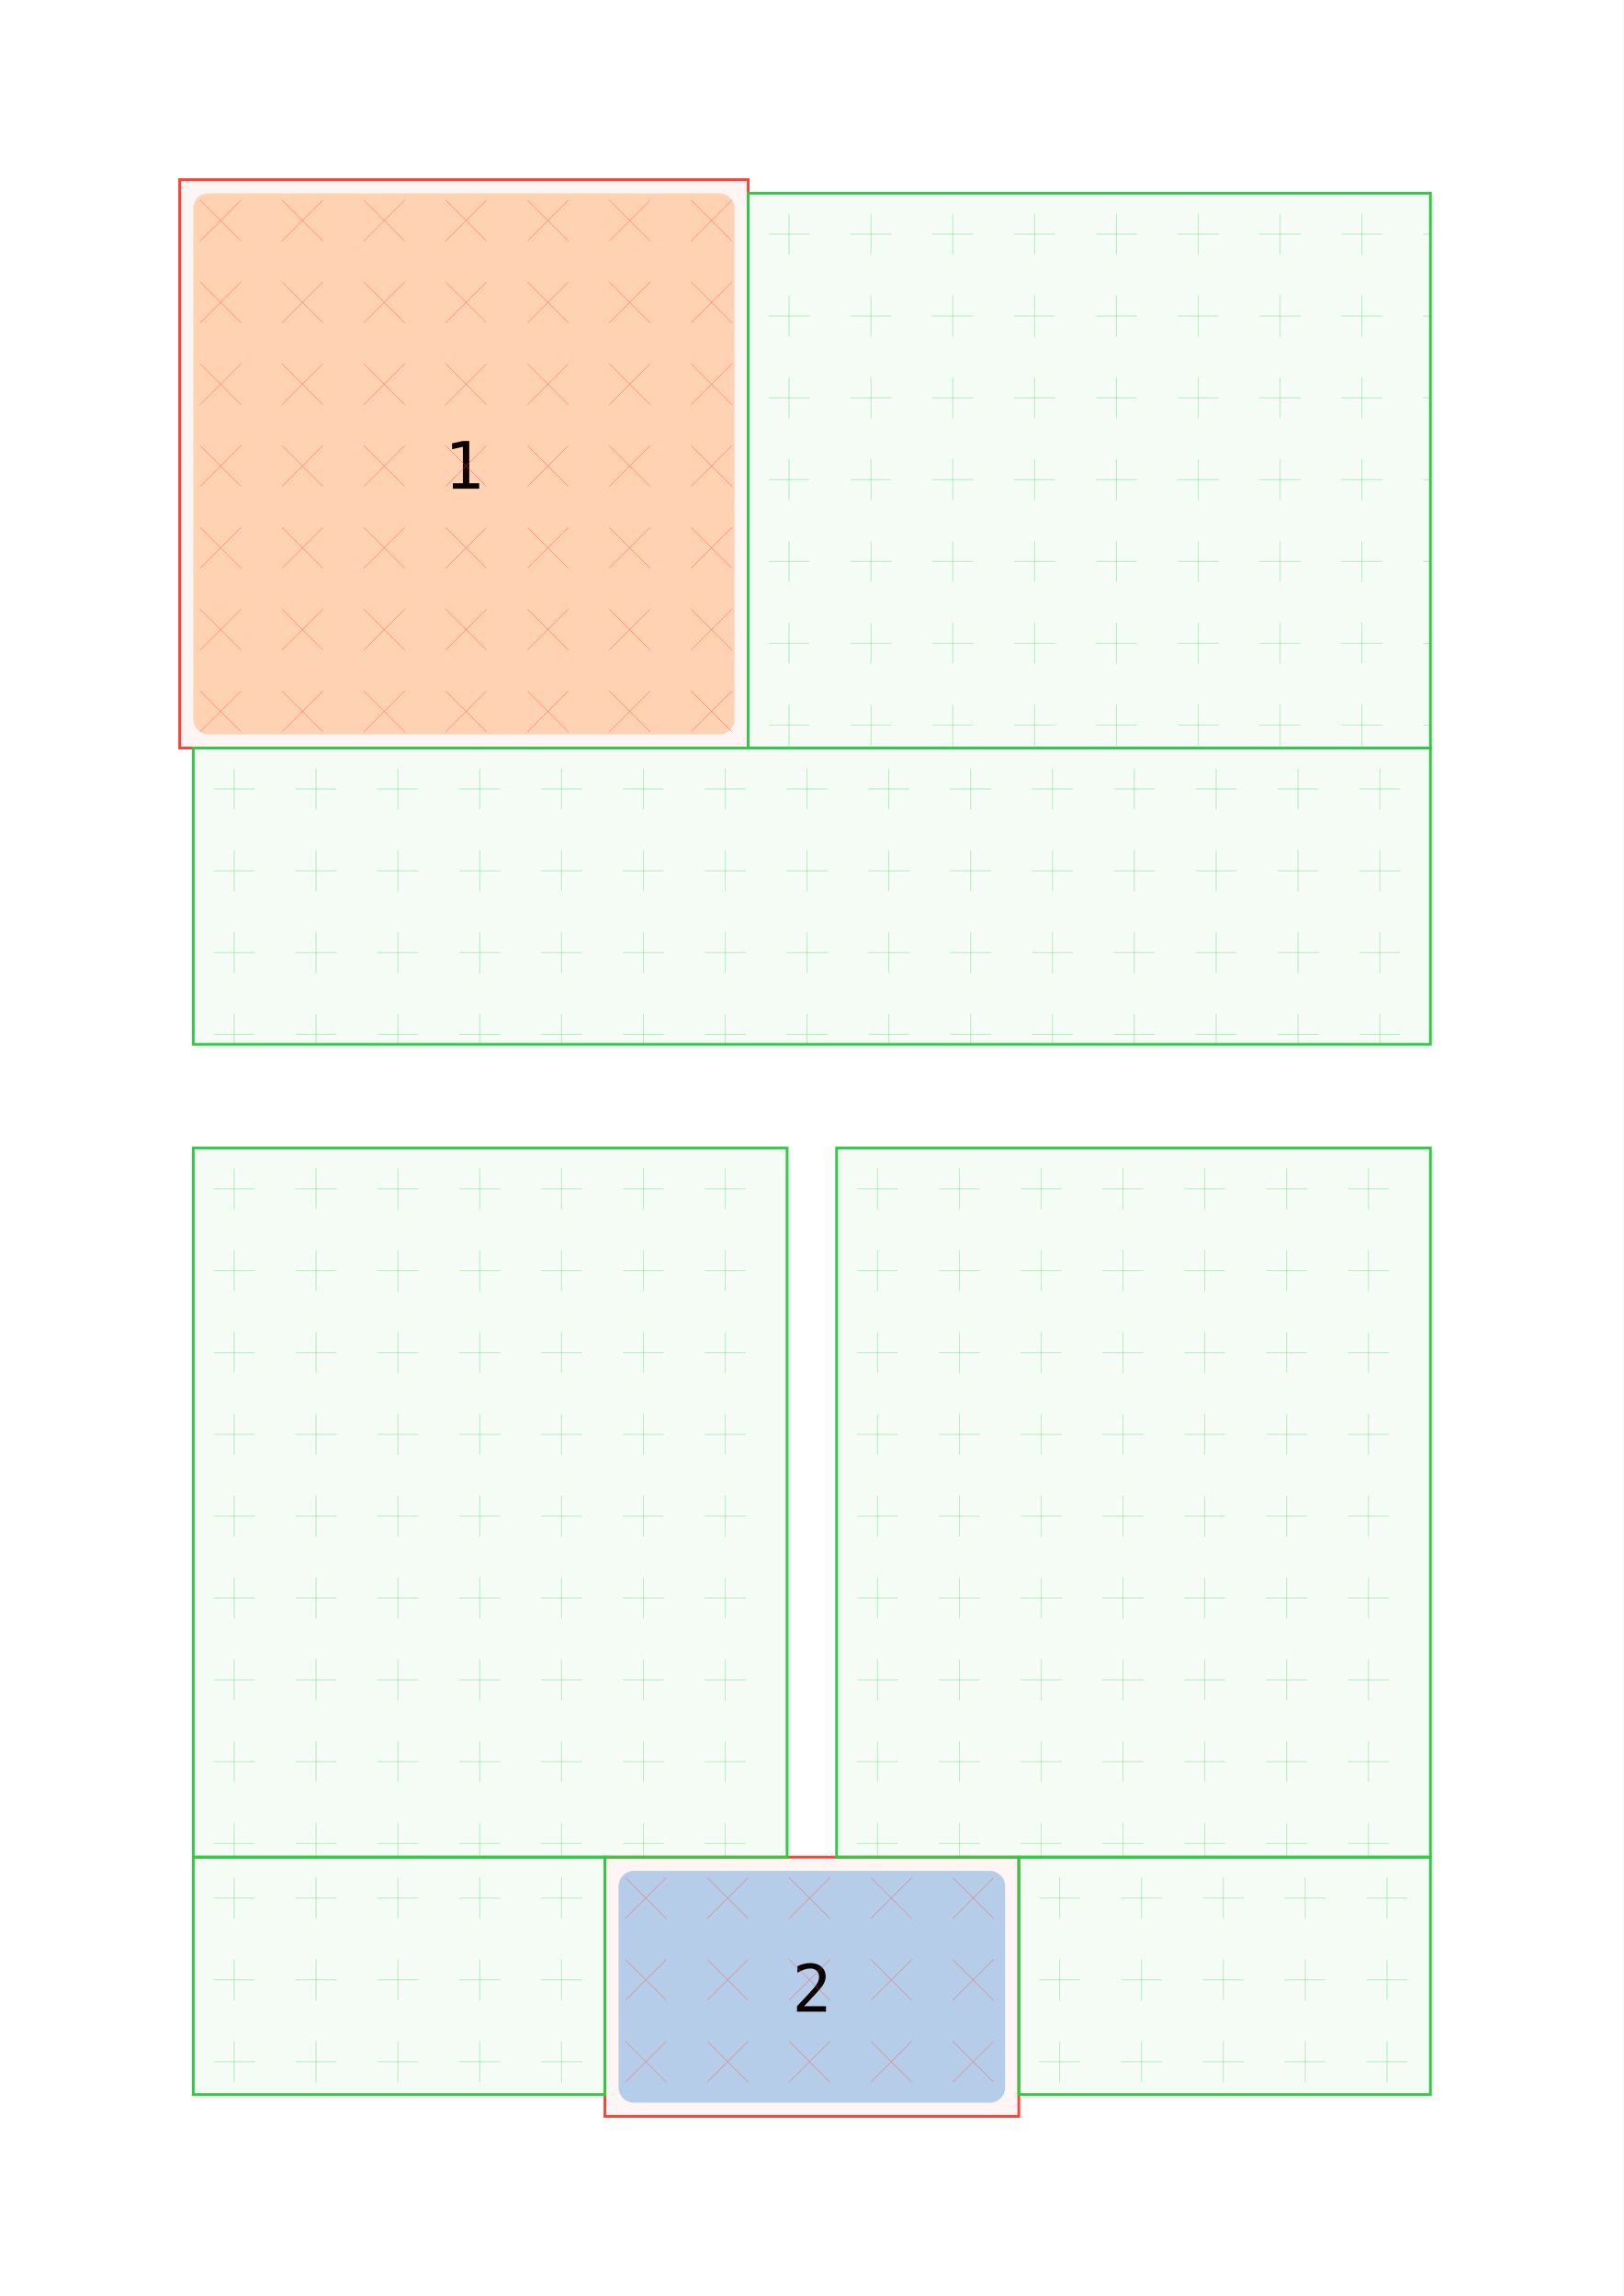
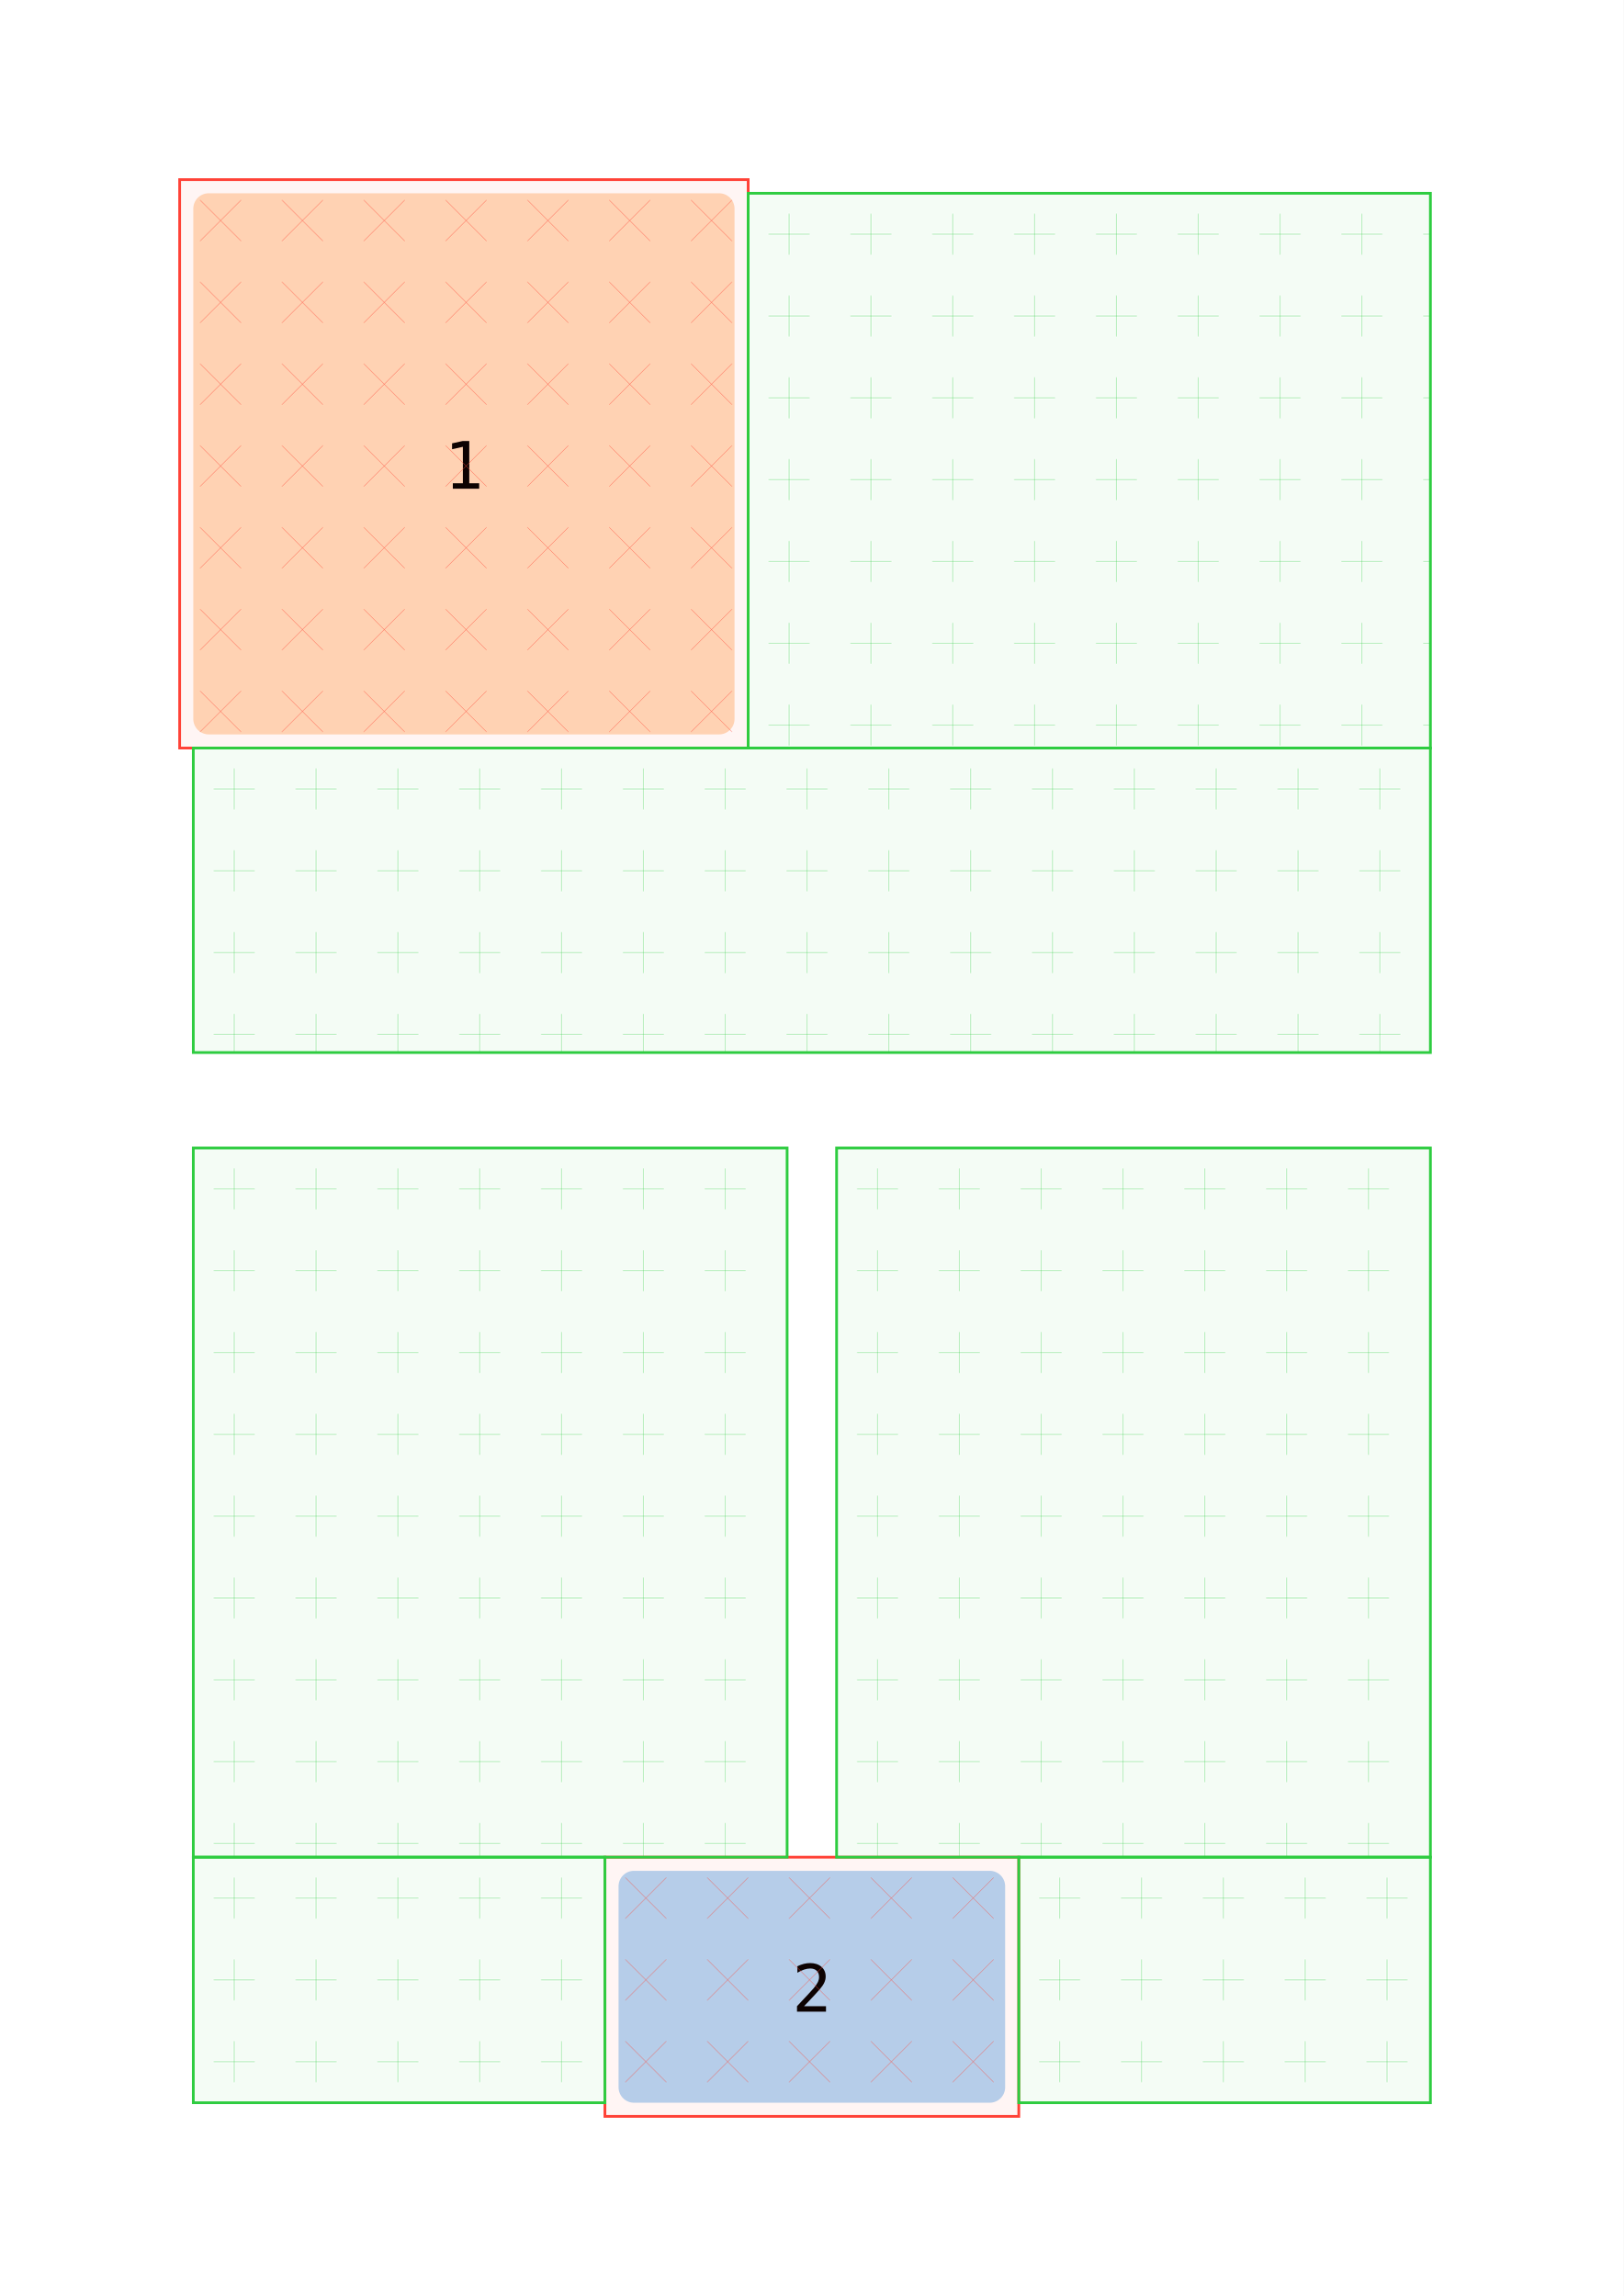
<svg xmlns="http://www.w3.org/2000/svg" xmlns:xlink="http://www.w3.org/1999/xlink" class="typst-doc" viewBox="0 0 595.276 841.89" width="595.276pt" height="841.89pt">
  <path class="typst-shape" fill="#ffffff" fill-rule="nonzero" d="M 0 0 L 0 841.89 L 595.276 841.89 L 595.276 0 Z " />
  <g>
    <g transform="translate(70.86614 70.86614)">
      <g class="typst-group">
        <g>
          <g transform="translate(0 0)">
            <g class="typst-group">
              <g>
                <g transform="translate(-0 -0)">
                  <path class="typst-shape" fill="#ff851b4d" fill-rule="nonzero" d="M 0 5.669 C 0 2.538 2.538 0 5.669 0 L 192.756 0 C 195.887 0 198.425 2.538 198.425 5.669 L 198.425 192.756 C 198.425 195.887 195.887 198.425 192.756 198.425 L 5.669 198.425 C 2.538 198.425 0 195.887 0 192.756 Z " />
                </g>
                <g transform="translate(91.98799 108.3298)">
                  <g class="typst-text" transform="scale(1, -1)">
                    <use xlink:href="#gF240486548E416AE1A570F31F6ED1982" x="0" fill="#000000" fill-rule="nonzero" />
                  </g>
                </g>
              </g>
            </g>
          </g>
          <g transform="translate(-5 -5)">
            <g class="typst-group">
              <g>
                <g transform="translate(-0 -0)">
-                   <path class="typst-shape" fill="url(#pA42A99542EBDFAEEFF0B830FB45B1BEC)" fill-rule="nonzero" stroke="#ff4136" stroke-width="1" stroke-linecap="butt" stroke-linejoin="miter" stroke-miterlimit="4" d="M 0 0 L 0 208.425 L 208.425 208.425 L 208.425 0 Z " />
+                   <path class="typst-shape" fill="url(#pE67007027897766361DC3482197E2D2D)" fill-rule="nonzero" stroke="#ff4136" stroke-width="1" stroke-linecap="butt" stroke-linejoin="miter" stroke-miterlimit="4" d="M 0 0 L 0 208.425 L 208.425 208.425 L 208.425 0 Z " />
                </g>
              </g>
            </g>
          </g>
          <g transform="translate(203.4252 0)">
            <g class="typst-group">
              <g>
                <g transform="translate(-0 -0)">
-                   <path class="typst-shape" fill="url(#pD98BEB4F0FBB16BD26B5E6C63C5B70B0)" fill-rule="nonzero" stroke="#2ecc40" stroke-width="1" stroke-linecap="butt" stroke-linejoin="miter" stroke-miterlimit="4" d="M 0 0 L 0 203.425 L 250.118 203.425 L 250.118 0 Z " />
+                   <path class="typst-shape" fill="url(#p25C2C36563E472937169CB3B839189E1)" fill-rule="nonzero" stroke="#2ecc40" stroke-width="1" stroke-linecap="butt" stroke-linejoin="miter" stroke-miterlimit="4" d="M 0 0 L 0 203.425 L 250.118 203.425 L 250.118 0 Z " />
                </g>
              </g>
            </g>
          </g>
          <g transform="translate(0 203.4252)">
            <g class="typst-group">
              <g>
                <g transform="translate(-0 -0)">
-                   <path class="typst-shape" fill="url(#pD98BEB4F0FBB16BD26B5E6C63C5B70B0)" fill-rule="nonzero" stroke="#2ecc40" stroke-width="1" stroke-linecap="butt" stroke-linejoin="miter" stroke-miterlimit="4" d="M 0 0 L 0 108.646 L 453.543 108.646 L 453.543 0 Z " />
+                   <path class="typst-shape" fill="url(#p25C2C36563E472937169CB3B839189E1)" fill-rule="nonzero" stroke="#2ecc40" stroke-width="1" stroke-linecap="butt" stroke-linejoin="miter" stroke-miterlimit="4" d="M 0 0 L 0 111.646 L 453.543 111.646 L 453.543 0 Z " />
                </g>
              </g>
            </g>
          </g>
        </g>
      </g>
    </g>
    <g transform="translate(70.86614 70.86614)">
      <g class="typst-group">
        <g>
          <g transform="translate(155.9055 615.1181)">
            <g class="typst-group">
              <g>
                <g transform="translate(-0 -0)">
                  <path class="typst-shape" fill="#0074d94d" fill-rule="nonzero" d="M 0 5.669 C 0 2.538 2.538 0 5.669 0 L 136.063 0 C 139.194 0 141.732 2.538 141.732 5.669 L 141.732 79.37 C 141.732 82.501 139.194 85.039 136.063 85.039 L 5.669 85.039 C 2.538 85.039 0 82.501 0 79.37 Z " />
                </g>
                <g transform="translate(63.64153 51.63687)">
                  <g class="typst-text" transform="scale(1, -1)">
                    <use xlink:href="#g21E883D563F2E9D303D6F61E0E635A13" x="0" fill="#000000" fill-rule="nonzero" />
                  </g>
                </g>
              </g>
            </g>
          </g>
          <g transform="translate(150.9055 610.1181)">
            <g class="typst-group">
              <g>
                <g transform="translate(-0 -0)">
-                   <path class="typst-shape" fill="url(#pA42A99542EBDFAEEFF0B830FB45B1BEC)" fill-rule="nonzero" stroke="#ff4136" stroke-width="1" stroke-linecap="butt" stroke-linejoin="miter" stroke-miterlimit="4" d="M 0 0 L 0 95.039 L 151.732 95.039 L 151.732 0 Z " />
+                   <path class="typst-shape" fill="url(#pE67007027897766361DC3482197E2D2D)" fill-rule="nonzero" stroke="#ff4136" stroke-width="1" stroke-linecap="butt" stroke-linejoin="miter" stroke-miterlimit="4" d="M 0 0 L 0 95.039 L 151.732 95.039 L 151.732 0 Z " />
                </g>
              </g>
            </g>
          </g>
          <g transform="translate(0 350.0787)">
            <g class="typst-group">
              <g>
                <g transform="translate(-0 -0)">
-                   <path class="typst-shape" fill="url(#pD98BEB4F0FBB16BD26B5E6C63C5B70B0)" fill-rule="nonzero" stroke="#2ecc40" stroke-width="1" stroke-linecap="butt" stroke-linejoin="miter" stroke-miterlimit="4" d="M 0 0 L 0 260.039 L 217.701 260.039 L 217.701 0 Z " />
+                   <path class="typst-shape" fill="url(#p25C2C36563E472937169CB3B839189E1)" fill-rule="nonzero" stroke="#2ecc40" stroke-width="1" stroke-linecap="butt" stroke-linejoin="miter" stroke-miterlimit="4" d="M 0 0 L 0 260.039 L 217.701 260.039 L 217.701 0 Z " />
                </g>
              </g>
            </g>
          </g>
          <g transform="translate(0 610.1181)">
            <g class="typst-group">
              <g>
                <g transform="translate(-0 -0)">
-                   <path class="typst-shape" fill="url(#pD98BEB4F0FBB16BD26B5E6C63C5B70B0)" fill-rule="nonzero" stroke="#2ecc40" stroke-width="1" stroke-linecap="butt" stroke-linejoin="miter" stroke-miterlimit="4" d="M 0 0 L 0 87.039 L 150.906 87.039 L 150.906 0 Z " />
+                   <path class="typst-shape" fill="url(#p25C2C36563E472937169CB3B839189E1)" fill-rule="nonzero" stroke="#2ecc40" stroke-width="1" stroke-linecap="butt" stroke-linejoin="miter" stroke-miterlimit="4" d="M 0 0 L 0 90.039 L 150.906 90.039 L 150.906 0 Z " />
                </g>
              </g>
            </g>
          </g>
          <g transform="translate(235.8425 350.0787)">
            <g class="typst-group">
              <g>
                <g transform="translate(-0 -0)">
-                   <path class="typst-shape" fill="url(#pD98BEB4F0FBB16BD26B5E6C63C5B70B0)" fill-rule="nonzero" stroke="#2ecc40" stroke-width="1" stroke-linecap="butt" stroke-linejoin="miter" stroke-miterlimit="4" d="M 0 0 L 0 260.039 L 217.701 260.039 L 217.701 0 Z " />
+                   <path class="typst-shape" fill="url(#p25C2C36563E472937169CB3B839189E1)" fill-rule="nonzero" stroke="#2ecc40" stroke-width="1" stroke-linecap="butt" stroke-linejoin="miter" stroke-miterlimit="4" d="M 0 0 L 0 260.039 L 217.701 260.039 L 217.701 0 Z " />
                </g>
              </g>
            </g>
          </g>
          <g transform="translate(302.6378 610.1181)">
            <g class="typst-group">
              <g>
                <g transform="translate(-0 -0)">
-                   <path class="typst-shape" fill="url(#pD98BEB4F0FBB16BD26B5E6C63C5B70B0)" fill-rule="nonzero" stroke="#2ecc40" stroke-width="1" stroke-linecap="butt" stroke-linejoin="miter" stroke-miterlimit="4" d="M 0 0 L 0 87.039 L 150.906 87.039 L 150.906 0 Z " />
+                   <path class="typst-shape" fill="url(#p25C2C36563E472937169CB3B839189E1)" fill-rule="nonzero" stroke="#2ecc40" stroke-width="1" stroke-linecap="butt" stroke-linejoin="miter" stroke-miterlimit="4" d="M 0 0 L 0 90.039 L 150.906 90.039 L 150.906 0 Z " />
                </g>
              </g>
            </g>
          </g>
        </g>
      </g>
    </g>
  </g>
  <defs id="glyph">
    <symbol id="gF240486548E416AE1A570F31F6ED1982" overflow="visible">
      <path d="M 3.164 1.992 L 6.844 1.992 L 6.844 15.363 L 2.883 14.473 L 2.883 16.629 L 6.82 17.496 L 9.188 17.496 L 9.188 1.992 L 12.82 1.992 L 12.82 0 L 3.164 0 L 3.164 1.992 Z " />
    </symbol>
    <symbol id="g21E883D563F2E9D303D6F61E0E635A13" overflow="visible">
      <path d="M 4.371 1.992 L 12.41 1.992 L 12.41 0 L 1.781 0 L 1.781 1.992 Q 3.973 4.301 5.613 6.07 Q 7.254 7.84 7.875 8.566 Q 9.047 9.996 9.457 10.881 Q 9.867 11.766 9.867 12.691 Q 9.867 14.156 9.006 14.988 Q 8.145 15.82 6.645 15.82 Q 5.578 15.82 4.406 15.434 Q 3.234 15.047 1.922 14.262 L 1.922 16.652 Q 3.129 17.227 4.295 17.52 Q 5.461 17.812 6.598 17.812 Q 9.164 17.812 10.729 16.447 Q 12.293 15.082 12.293 12.867 Q 12.293 11.742 11.771 10.617 Q 11.25 9.492 10.078 8.133 Q 9.422 7.371 8.174 6.023 Q 6.926 4.676 4.371 1.992 Z " />
    </symbol>
  </defs>
  <defs id="tilings">
-     <pattern id="tE6C7BD9EB85B7646E961DE03AD3DF524" width="30" height="30" patternUnits="userSpaceOnUse" viewBox="0 0 30.000 30.000">
+     <pattern id="t6929F7DEE4A47A6F7819AC04AF9E8085" width="30" height="30" patternUnits="userSpaceOnUse" viewBox="0 0 30.000 30.000">
      <g>
        <g transform="translate(0 0)">
          <g class="typst-group">
            <g>
              <g transform="translate(-0 -0)">
                <path class="typst-shape" fill="#ff41360d" fill-rule="nonzero" d="M 0 0 L 0 30 L 30 30 L 30 0 Z " />
              </g>
            </g>
          </g>
        </g>
        <g transform="translate(7.5 7.5)">
          <path class="typst-shape" fill="none" stroke="#ff4136" stroke-width="0.1" stroke-linecap="butt" stroke-linejoin="miter" stroke-miterlimit="4" d="M 0 0 L 15 15 " />
        </g>
        <g transform="translate(7.5 22.5)">
          <path class="typst-shape" fill="none" stroke="#ff4136" stroke-width="0.1" stroke-linecap="butt" stroke-linejoin="miter" stroke-miterlimit="4" d="M 0 0 L 15 -15 " />
        </g>
      </g>
    </pattern>
-     <pattern id="t78324AC64C11C3BB9022F0AC876D19B1" width="30" height="30" patternUnits="userSpaceOnUse" viewBox="0 0 30.000 30.000">
+     <pattern id="tF9C25EB01595C61CB67BBA8121E12E9D" width="30" height="30" patternUnits="userSpaceOnUse" viewBox="0 0 30.000 30.000">
      <g>
        <g transform="translate(0 0)">
          <g class="typst-group">
            <g>
              <g transform="translate(-0 -0)">
                <path class="typst-shape" fill="#2ecc400d" fill-rule="nonzero" d="M 0 0 L 0 30 L 30 30 L 30 0 Z " />
              </g>
            </g>
          </g>
        </g>
        <g transform="translate(7.5 15)">
          <path class="typst-shape" fill="none" stroke="#2ecc40" stroke-width="0.1" stroke-linecap="butt" stroke-linejoin="miter" stroke-miterlimit="4" d="M 0 0 L 15 0 " />
        </g>
        <g transform="translate(15 7.5)">
          <path class="typst-shape" fill="none" stroke="#2ecc40" stroke-width="0.1" stroke-linecap="butt" stroke-linejoin="miter" stroke-miterlimit="4" d="M 0 0 L 0 15 " />
        </g>
      </g>
    </pattern>
  </defs>
  <defs id="tilings-refs">
-     <pattern patternTransform="matrix(1 0 0 1 0 0)" id="pA42A99542EBDFAEEFF0B830FB45B1BEC" href="#tE6C7BD9EB85B7646E961DE03AD3DF524" xlink:href="#tE6C7BD9EB85B7646E961DE03AD3DF524" />
-     <pattern patternTransform="matrix(1 0 0 1 0 0)" id="pD98BEB4F0FBB16BD26B5E6C63C5B70B0" href="#t78324AC64C11C3BB9022F0AC876D19B1" xlink:href="#t78324AC64C11C3BB9022F0AC876D19B1" />
+     <pattern patternTransform="matrix(1 0 0 1 0 0)" id="pE67007027897766361DC3482197E2D2D" href="#t6929F7DEE4A47A6F7819AC04AF9E8085" xlink:href="#t6929F7DEE4A47A6F7819AC04AF9E8085" />
+     <pattern patternTransform="matrix(1 0 0 1 0 0)" id="p25C2C36563E472937169CB3B839189E1" href="#tF9C25EB01595C61CB67BBA8121E12E9D" xlink:href="#tF9C25EB01595C61CB67BBA8121E12E9D" />
  </defs>
</svg>
